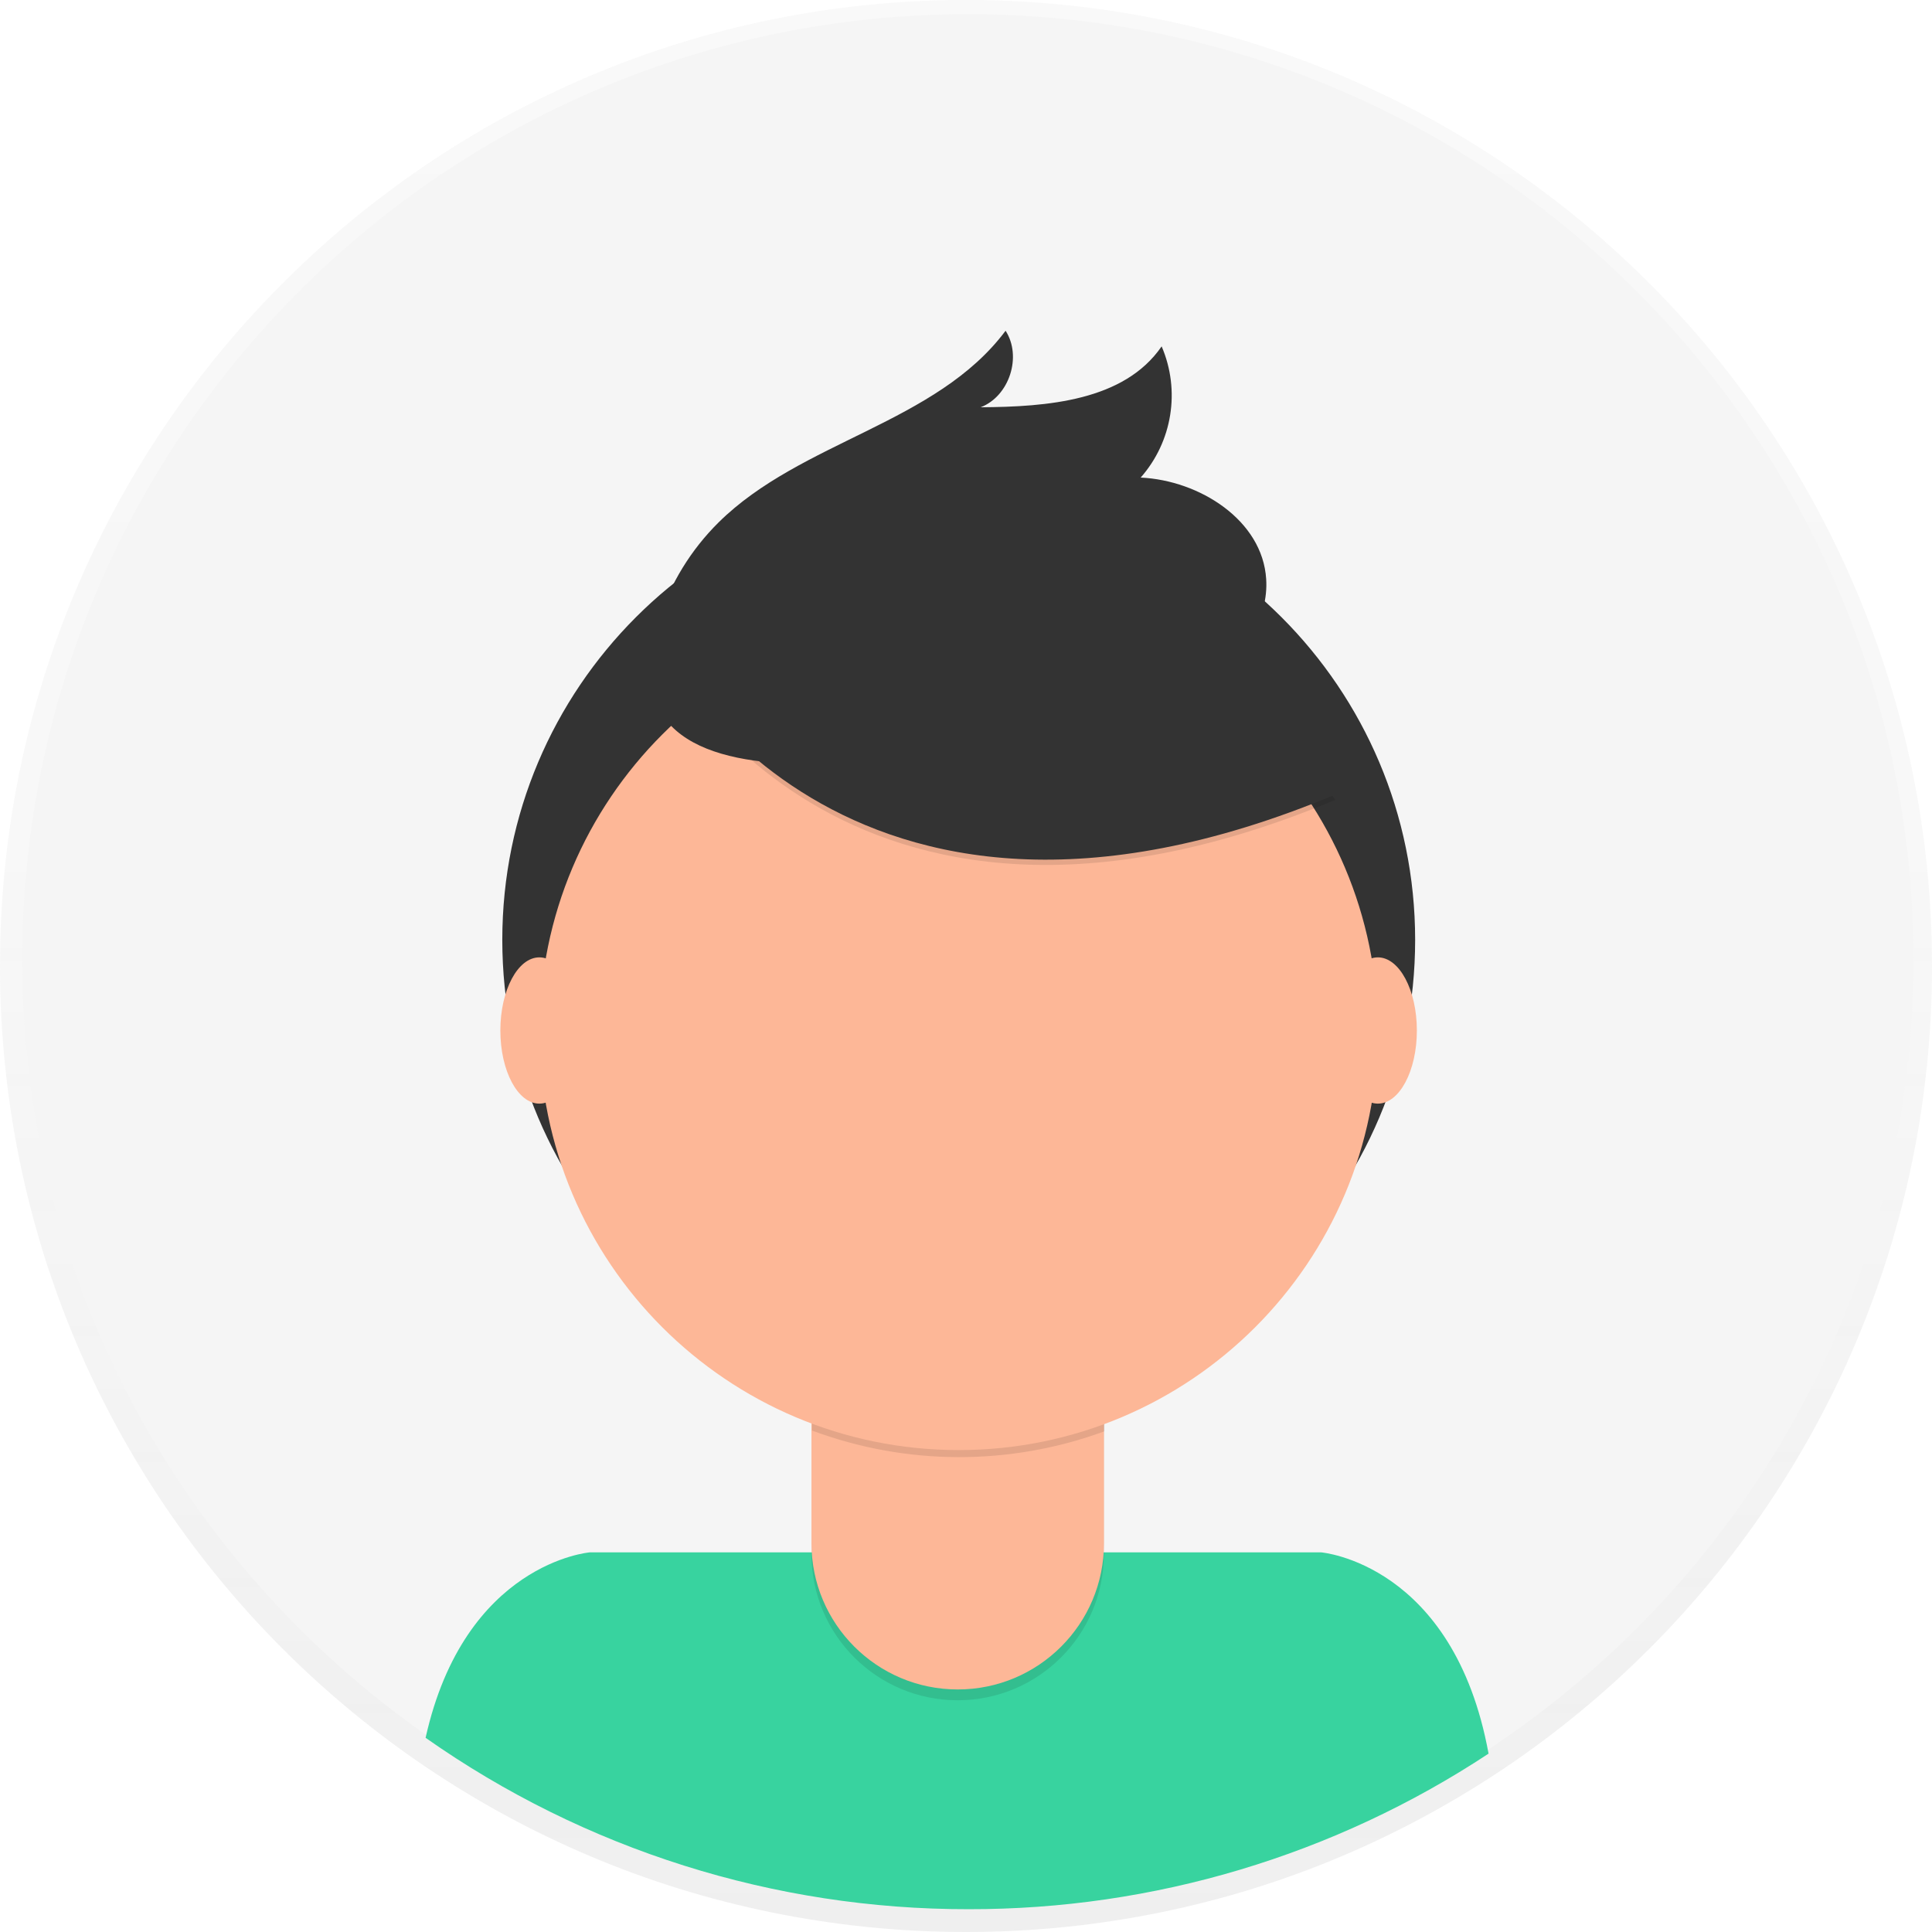
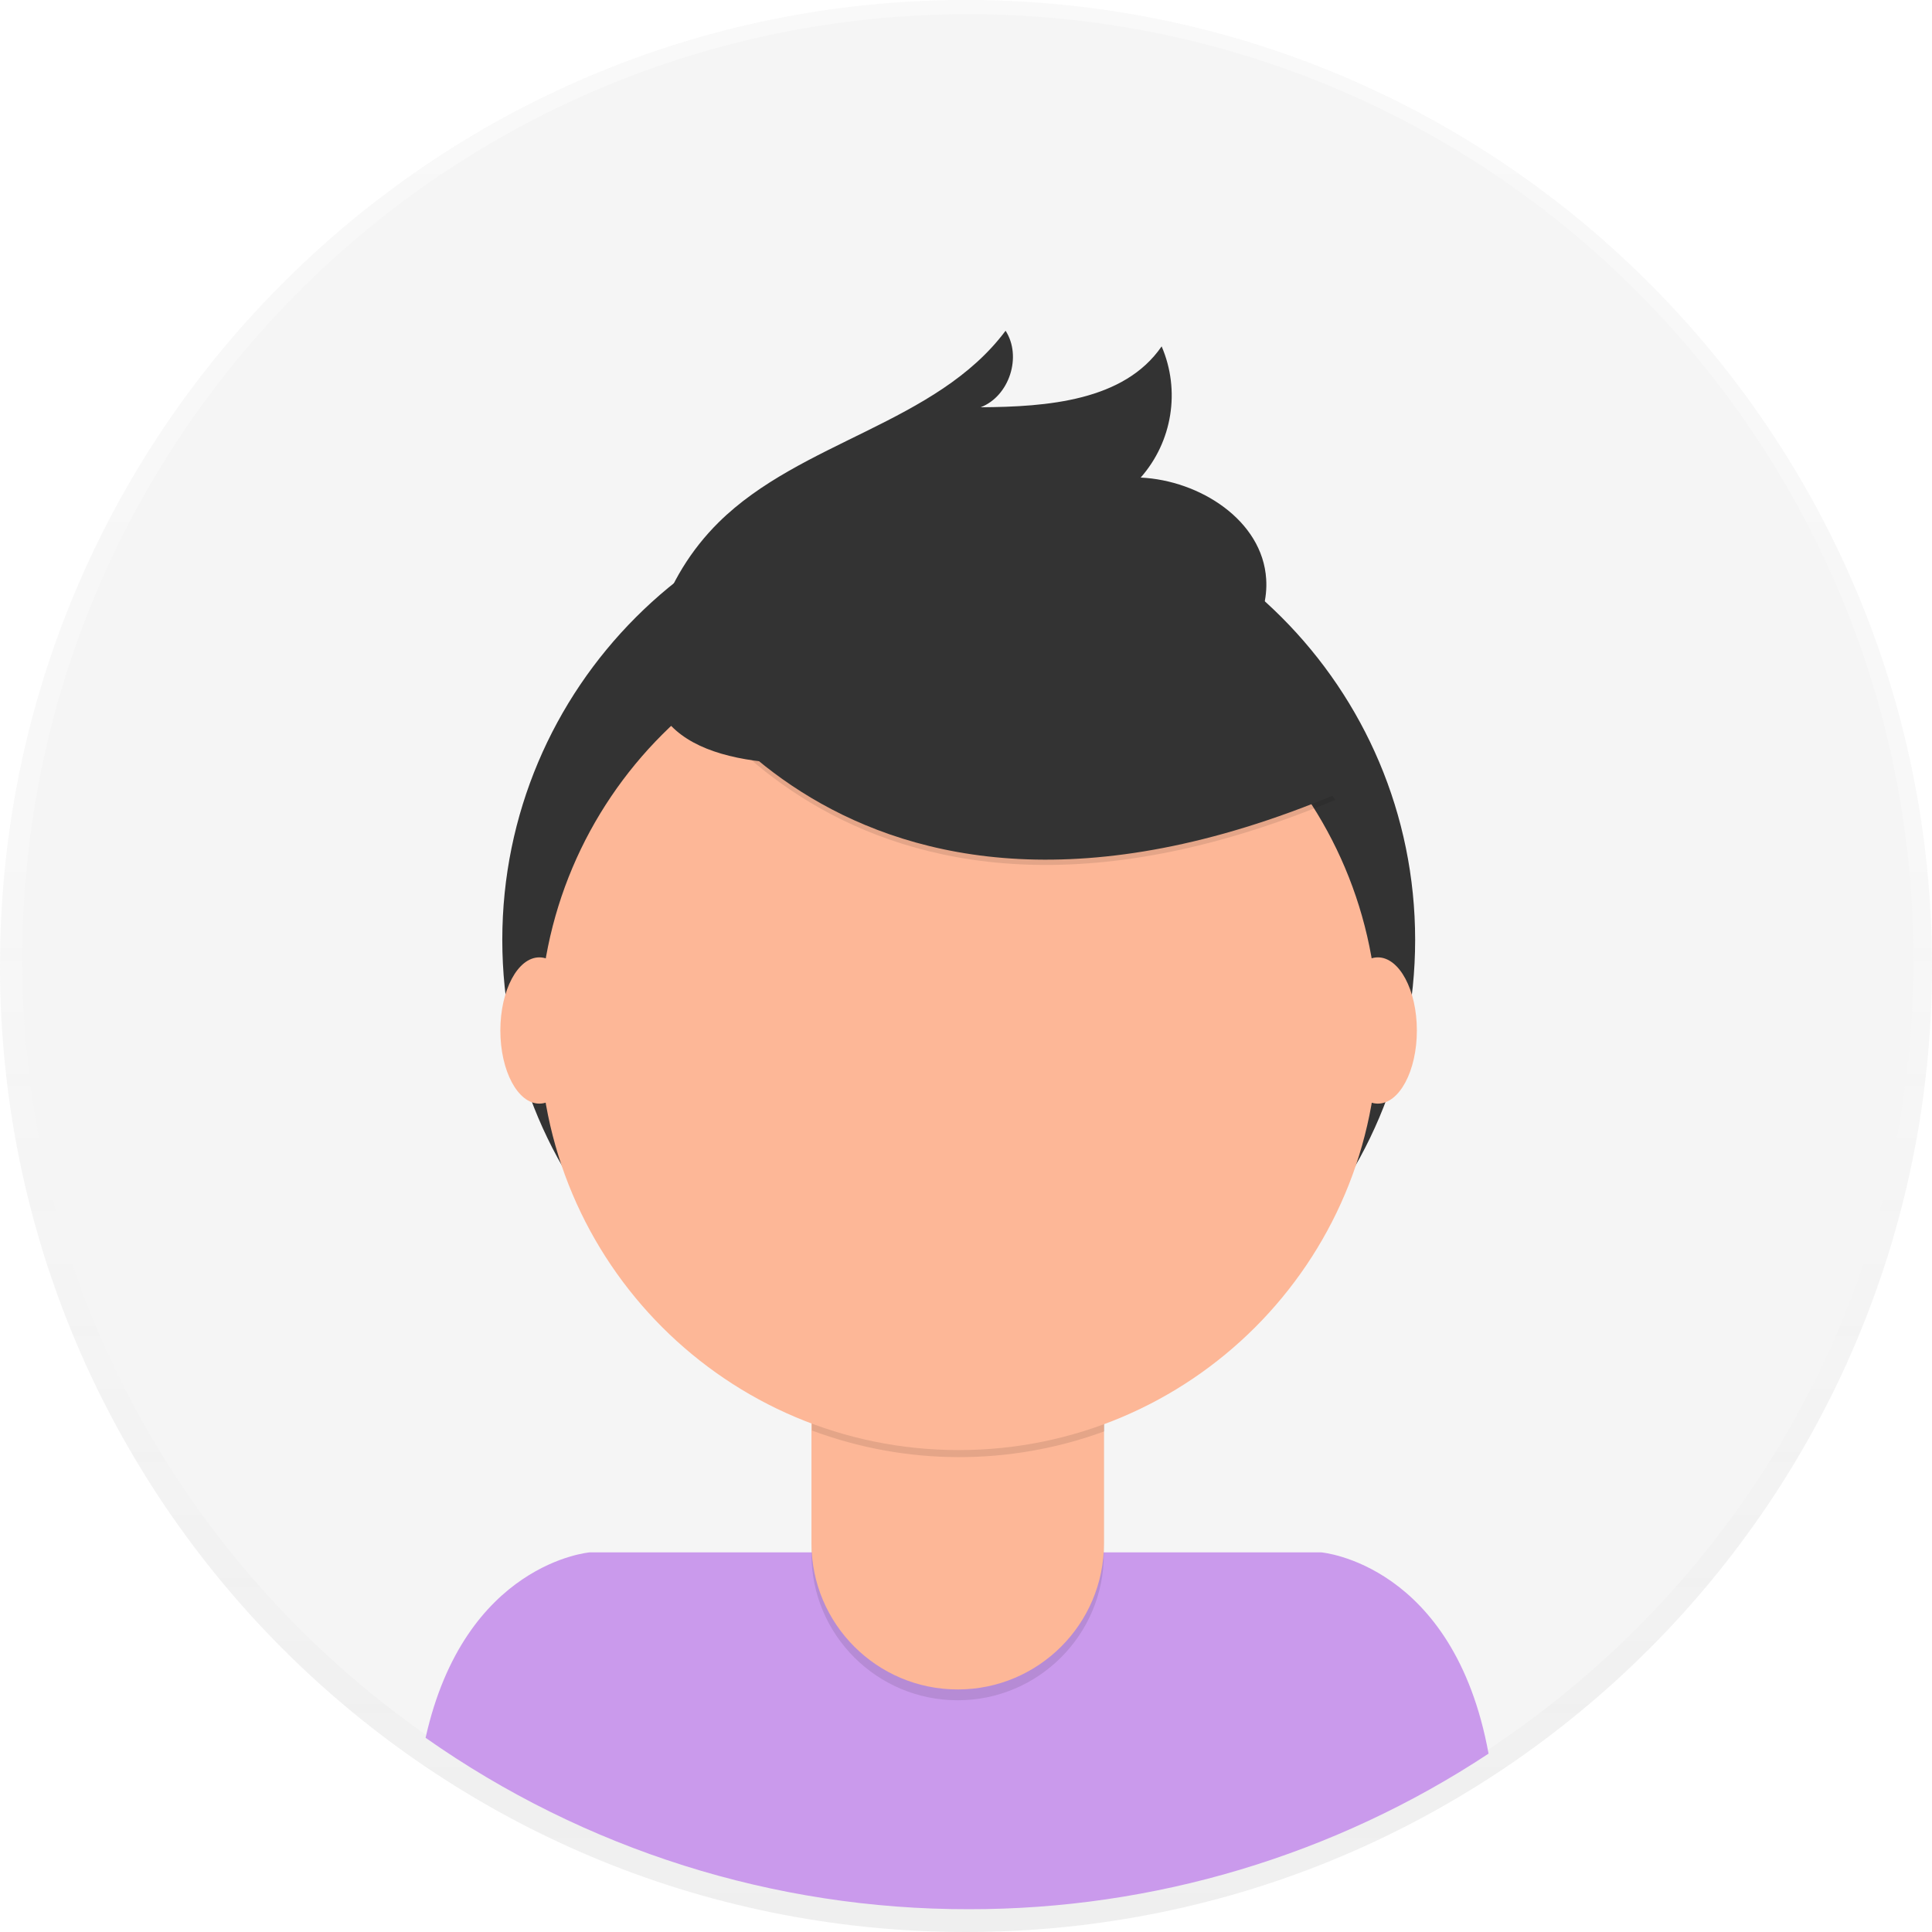
<svg xmlns="http://www.w3.org/2000/svg" id="457bf273-24a3-4fd8-a857-e9b918267d6a" data-name="Layer 1" width="698" height="698" viewBox="0 0 698 698">
  <defs>
    <linearGradient id="b247946c-c62f-4d08-994a-4c3d64e1e98f" x1="349" y1="698" x2="349" gradientUnits="userSpaceOnUse">
      <stop offset="0" stop-color="gray" stop-opacity="0.25" />
      <stop offset="0.54" stop-color="gray" stop-opacity="0.12" />
      <stop offset="1" stop-color="gray" stop-opacity="0.1" />
    </linearGradient>
  </defs>
  <g opacity="0.5">
    <circle cx="349" cy="349" r="349" fill="url(#b247946c-c62f-4d08-994a-4c3d64e1e98f)" />
  </g>
  <circle cx="349.68" cy="346.77" r="341.64" fill="#f5f5f5" />
-   <path d="M601,790.76a340,340,0,0,0,187.79-56.2c-12.59-68.8-60.5-72.72-60.5-72.72H464.09s-45.21,3.71-59.33,67A340.07,340.07,0,0,0,601,790.76Z" transform="translate(-251 -101)" fill="#38d39f" />
+   <path d="M601,790.76a340,340,0,0,0,187.79-56.2c-12.59-68.8-60.5-72.72-60.5-72.72H464.09s-45.21,3.71-59.33,67A340.07,340.07,0,0,0,601,790.76Z" transform="translate(-251 -101)" fill="#ca9aec" />
  <circle cx="346.37" cy="339.57" r="164.9" fill="#333" />
  <path d="M293.15,476.92H398.81a0,0,0,0,1,0,0v84.53A52.83,52.83,0,0,1,346,614.28h0a52.83,52.83,0,0,1-52.83-52.83V476.92a0,0,0,0,1,0,0Z" opacity="0.1" />
  <path d="M296.5,473h99a3.35,3.35,0,0,1,3.35,3.35v81.18A52.83,52.83,0,0,1,346,610.37h0a52.83,52.83,0,0,1-52.83-52.83V476.35A3.35,3.35,0,0,1,296.5,473Z" fill="#fdb797" />
  <path d="M544.34,617.82a152.07,152.07,0,0,0,105.66.29v-13H544.34Z" transform="translate(-251 -101)" opacity="0.1" />
  <circle cx="346.37" cy="372.44" r="151.45" fill="#fdb797" />
  <path d="M489.49,335.68S553.32,465.24,733.37,390l-41.92-65.73-74.31-26.67Z" transform="translate(-251 -101)" opacity="0.1" />
  <path d="M489.49,333.78s63.83,129.56,243.88,54.3l-41.92-65.73-74.31-26.67Z" transform="translate(-251 -101)" fill="#333" />
  <path d="M488.93,325a87.49,87.49,0,0,1,21.69-35.27c29.79-29.45,78.63-35.66,103.68-69.24,6,9.32,1.36,23.65-9,27.65,24-.16,51.81-2.26,65.38-22a44.89,44.89,0,0,1-7.57,47.4c21.27,1,44,15.4,45.34,36.65.92,14.16-8,27.56-19.59,35.68s-25.71,11.85-39.56,14.9C608.86,369.7,462.54,407.07,488.93,325Z" transform="translate(-251 -101)" fill="#333" />
  <ellipse cx="194.86" cy="372.3" rx="14.09" ry="26.42" fill="#fdb797" />
  <ellipse cx="497.8" cy="372.3" rx="14.09" ry="26.42" fill="#fdb797" />
</svg>
